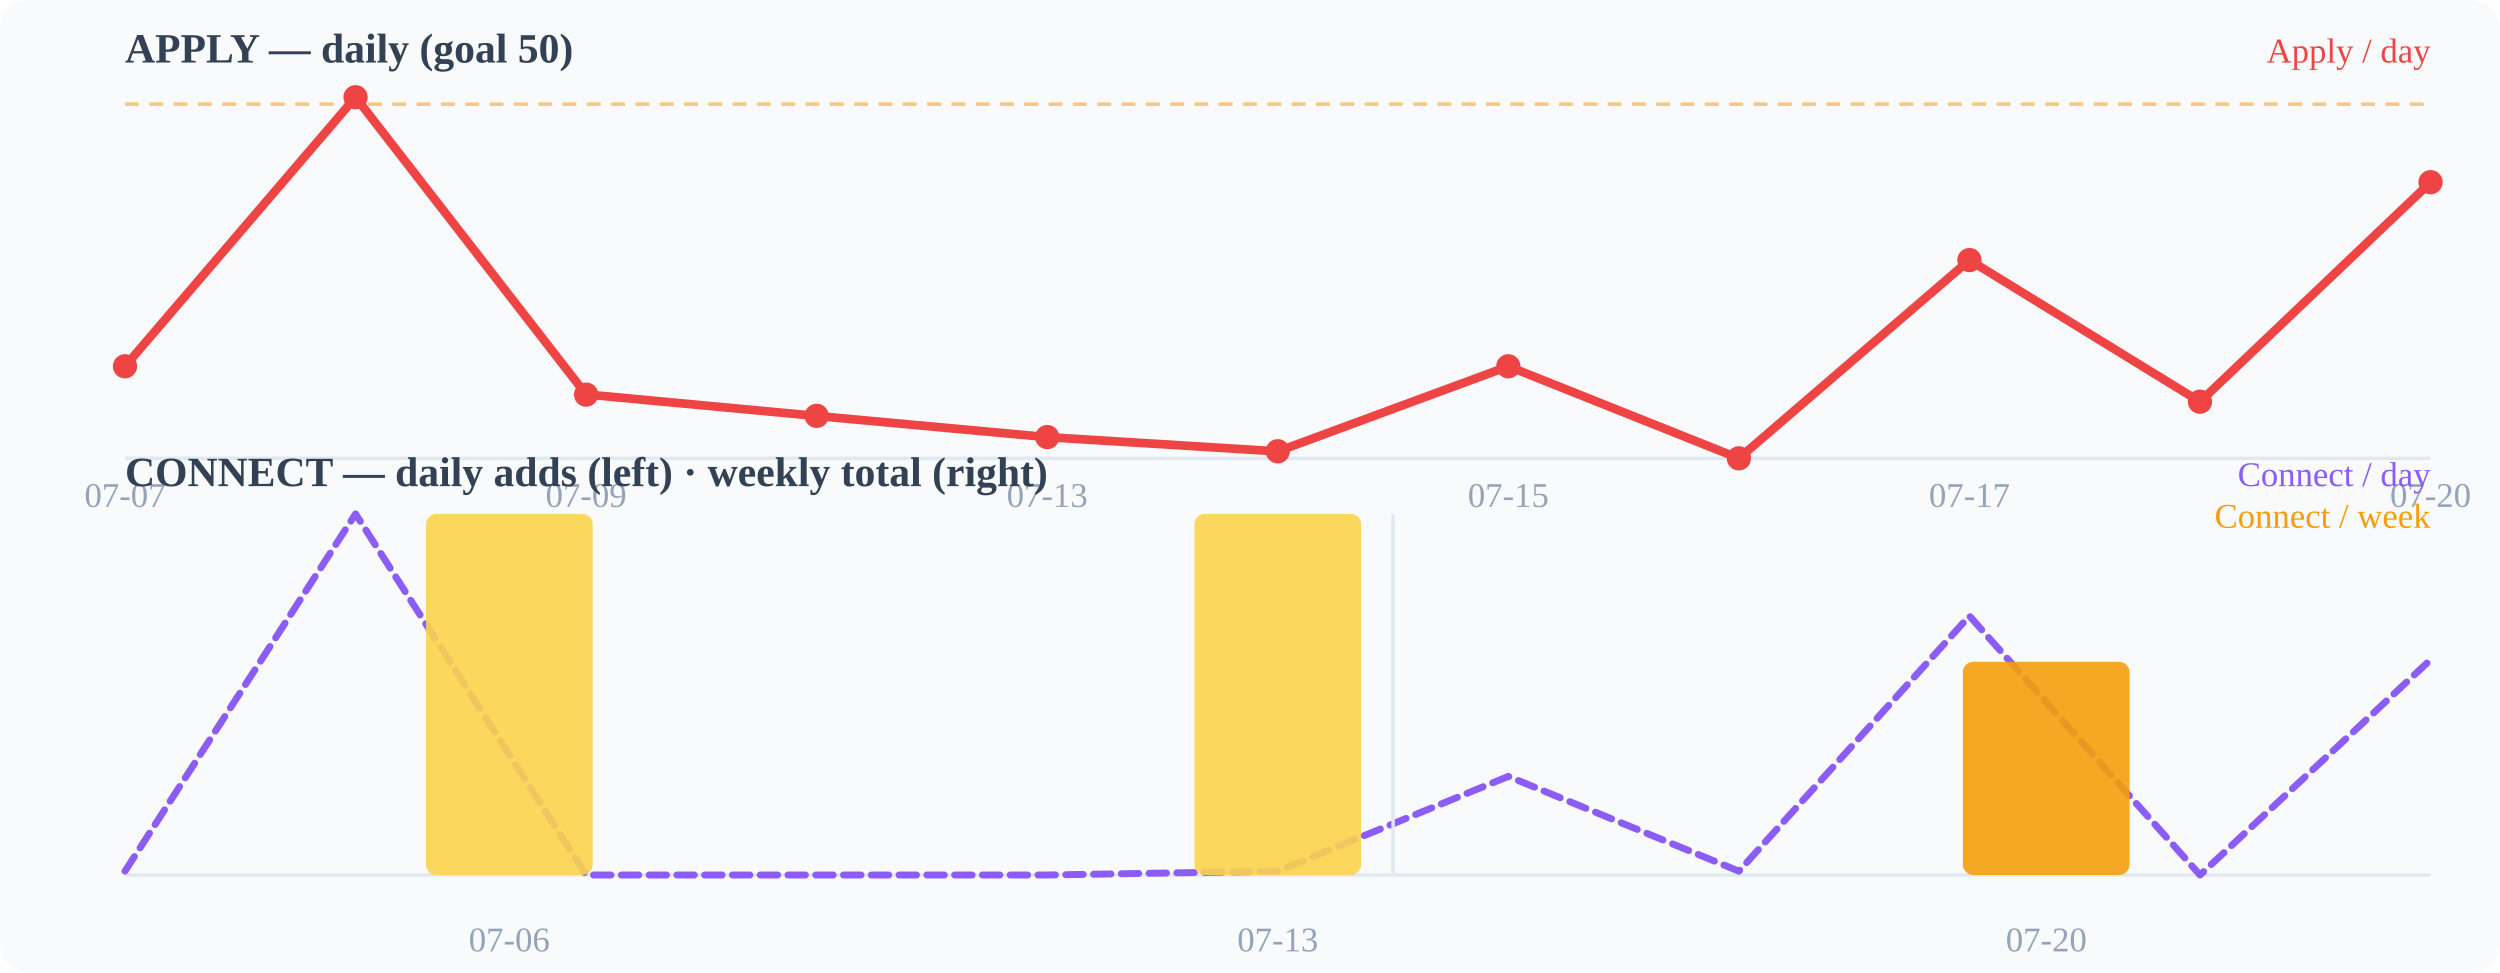
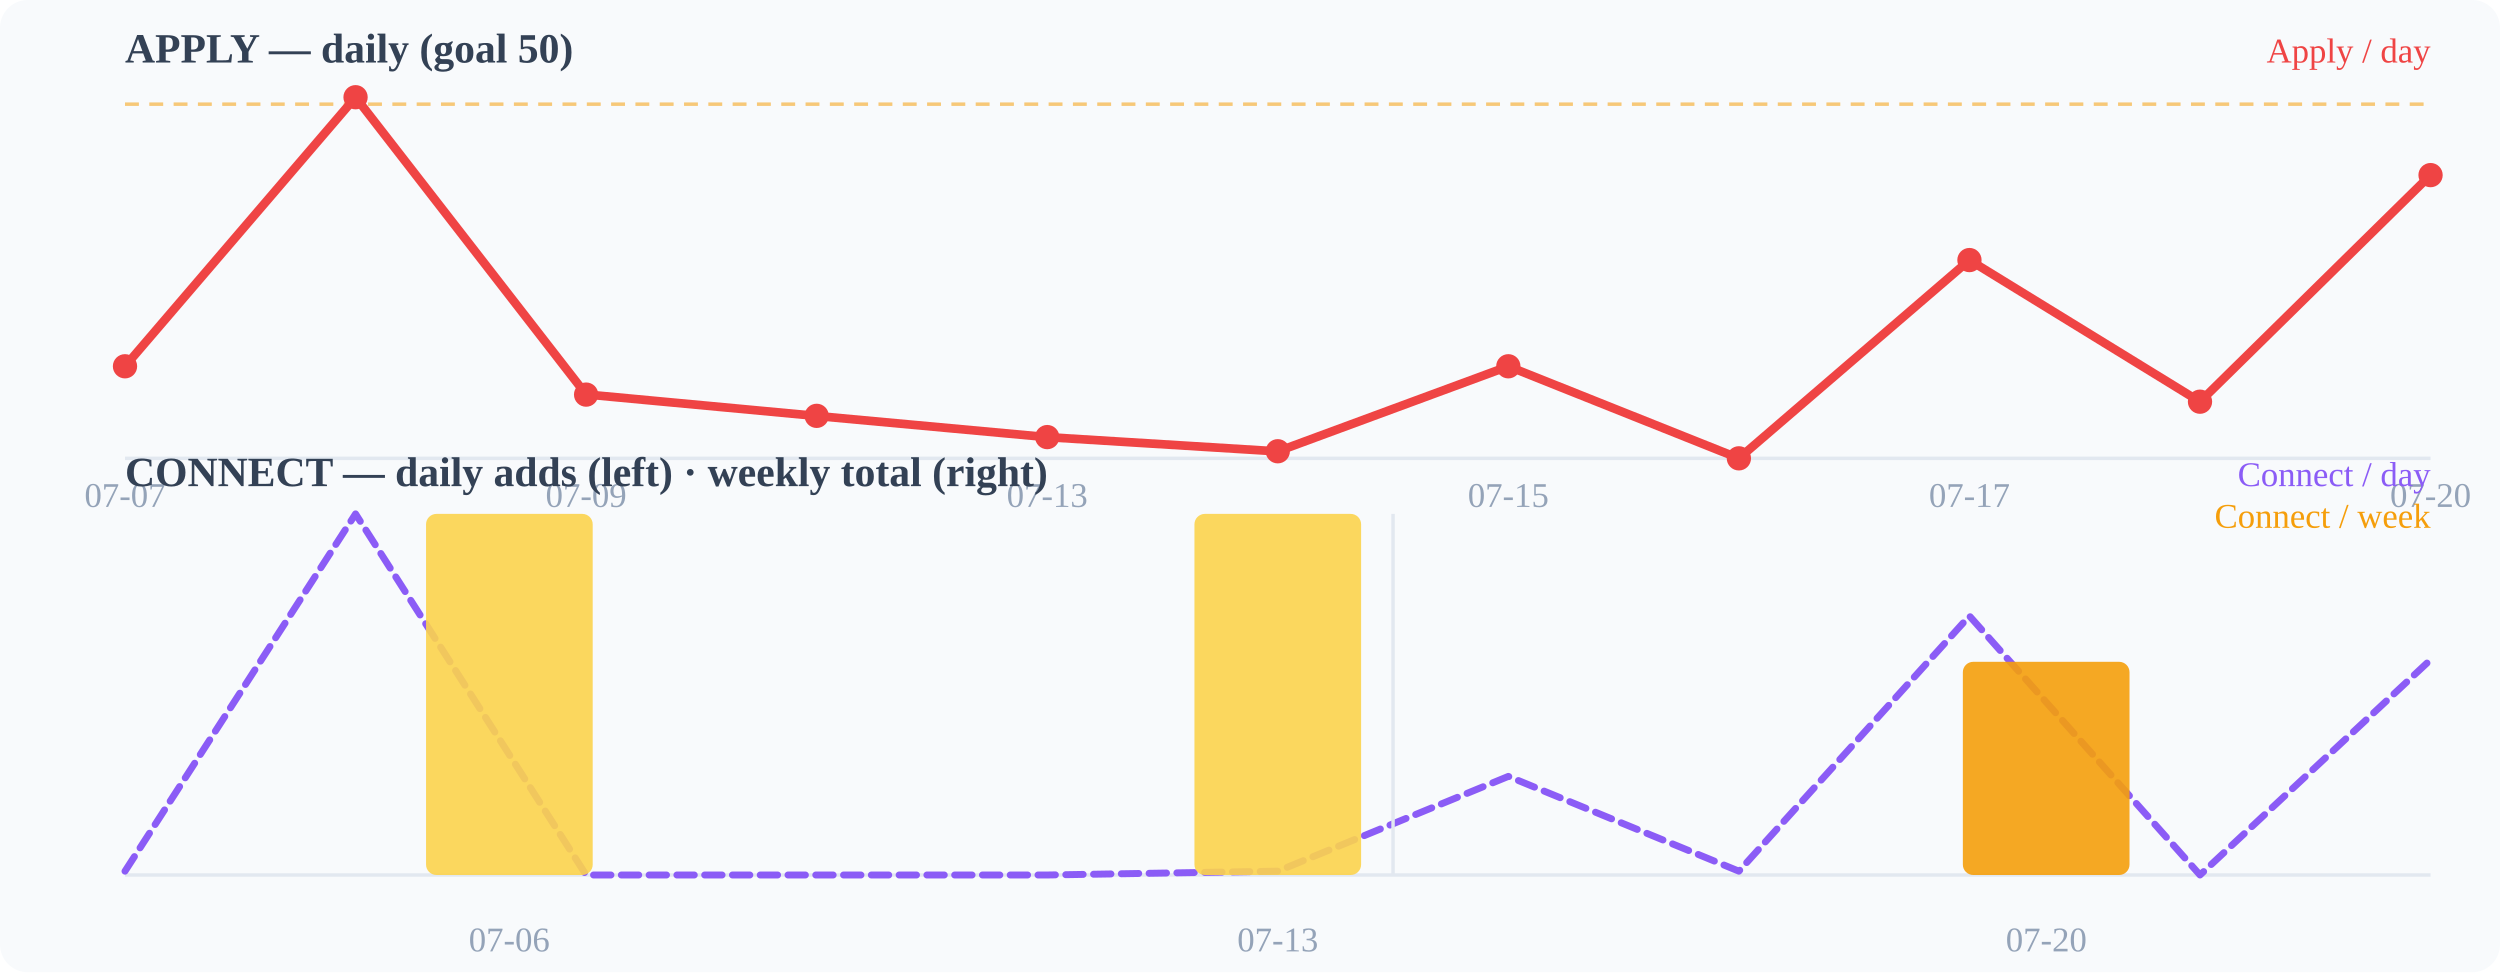
<svg xmlns="http://www.w3.org/2000/svg" width="720" height="280" viewBox="0 0 720 280">
  <rect width="720" height="280" fill="#f8fafc" rx="8" />
  <text x="36" y="18" font-size="12" font-weight="600" fill="#334155">APPLY — daily (goal 50)</text>
  <line x1="36" y1="132" x2="700" y2="132" stroke="#e2e8f0" stroke-width="1" />
  <line x1="36" y1="30.0" x2="700" y2="30.0" stroke="#f59e0b" stroke-width="1" stroke-dasharray="4 3" opacity="0.55" />
-   <polyline points="36.0,105.5 102.4,28.0 168.8,113.6 235.2,119.8 301.6,125.9 368.0,130.0 434.4,105.5 500.8,132.0 567.2,74.9 633.6,115.7 700.0,52.5" fill="none" stroke="#ef4444" stroke-width="2.5" stroke-linecap="round" stroke-linejoin="round" />
+   <polyline points="36.0,105.5 102.4,28.0 168.8,113.6 235.2,119.8 301.6,125.9 368.0,130.0 434.4,105.5 500.8,132.0 567.2,74.9 633.6,115.7 700.0,50.4" fill="none" stroke="#ef4444" stroke-width="2.5" stroke-linecap="round" stroke-linejoin="round" />
  <circle cx="36" cy="105.49" r="3.5" fill="#ef4444" />
  <circle cx="102.4" cy="28" r="3.5" fill="#ef4444" />
  <circle cx="168.8" cy="113.647" r="3.5" fill="#ef4444" />
  <circle cx="235.2" cy="119.765" r="3.5" fill="#ef4444" />
  <circle cx="301.6" cy="125.882" r="3.5" fill="#ef4444" />
  <circle cx="368" cy="129.961" r="3.5" fill="#ef4444" />
  <circle cx="434.4" cy="105.49" r="3.5" fill="#ef4444" />
  <circle cx="500.8" cy="132" r="3.5" fill="#ef4444" />
  <circle cx="567.2" cy="74.902" r="3.5" fill="#ef4444" />
  <circle cx="633.6" cy="115.686" r="3.5" fill="#ef4444" />
-   <circle cx="700" cy="52.471" r="3.5" fill="#ef4444" />
+   <circle cx="700" cy="50.431" r="3.5" fill="#ef4444" />
  <text x="36" y="146" font-size="10" fill="#94a3b8" text-anchor="middle">07-07</text>
  <text x="168.8" y="146" font-size="10" fill="#94a3b8" text-anchor="middle">07-09</text>
  <text x="301.6" y="146" font-size="10" fill="#94a3b8" text-anchor="middle">07-13</text>
  <text x="434.4" y="146" font-size="10" fill="#94a3b8" text-anchor="middle">07-15</text>
  <text x="567.2" y="146" font-size="10" fill="#94a3b8" text-anchor="middle">07-17</text>
  <text x="700" y="146" font-size="10" fill="#94a3b8" text-anchor="middle">07-20</text>
  <text x="36" y="140" font-size="12" font-weight="600" fill="#334155">CONNECT — daily adds (left) · weekly total (right)</text>
  <line x1="36" y1="252" x2="700" y2="252" stroke="#e2e8f0" stroke-width="1" />
  <polyline points="36.0,250.9 102.4,148.0 168.8,252.0 235.2,252.0 301.6,252.0 368.0,250.9 434.4,223.6 500.8,250.9 567.2,177.4 633.6,252.0 700.0,190.0" fill="none" stroke="#8b5cf6" stroke-width="2" stroke-linecap="round" stroke-linejoin="round" stroke-dasharray="5 3" />
  <rect x="122.7" y="148.0" width="48" height="104.0" rx="3" fill="#fcd34d" opacity="0.9" />
  <rect x="344.0" y="148.0" width="48" height="104.0" rx="3" fill="#fcd34d" opacity="0.9" />
  <rect x="565.3" y="190.6" width="48" height="61.4" rx="3" fill="#f59e0b" opacity="0.9" />
  <line x1="401.2" y1="148" x2="401.2" y2="252" stroke="#e2e8f0" stroke-width="1" />
  <text x="146.667" y="274" font-size="10" fill="#94a3b8" text-anchor="middle">07-06</text>
  <text x="368" y="274" font-size="10" fill="#94a3b8" text-anchor="middle">07-13</text>
  <text x="589.333" y="274" font-size="10" fill="#94a3b8" text-anchor="middle">07-20</text>
  <text x="700" y="18" font-size="10" fill="#ef4444" text-anchor="end">Apply / day</text>
  <text x="700" y="140" font-size="10" fill="#8b5cf6" text-anchor="end">Connect / day</text>
  <text x="700" y="152" font-size="10" fill="#f59e0b" text-anchor="end">Connect / week</text>
</svg>
